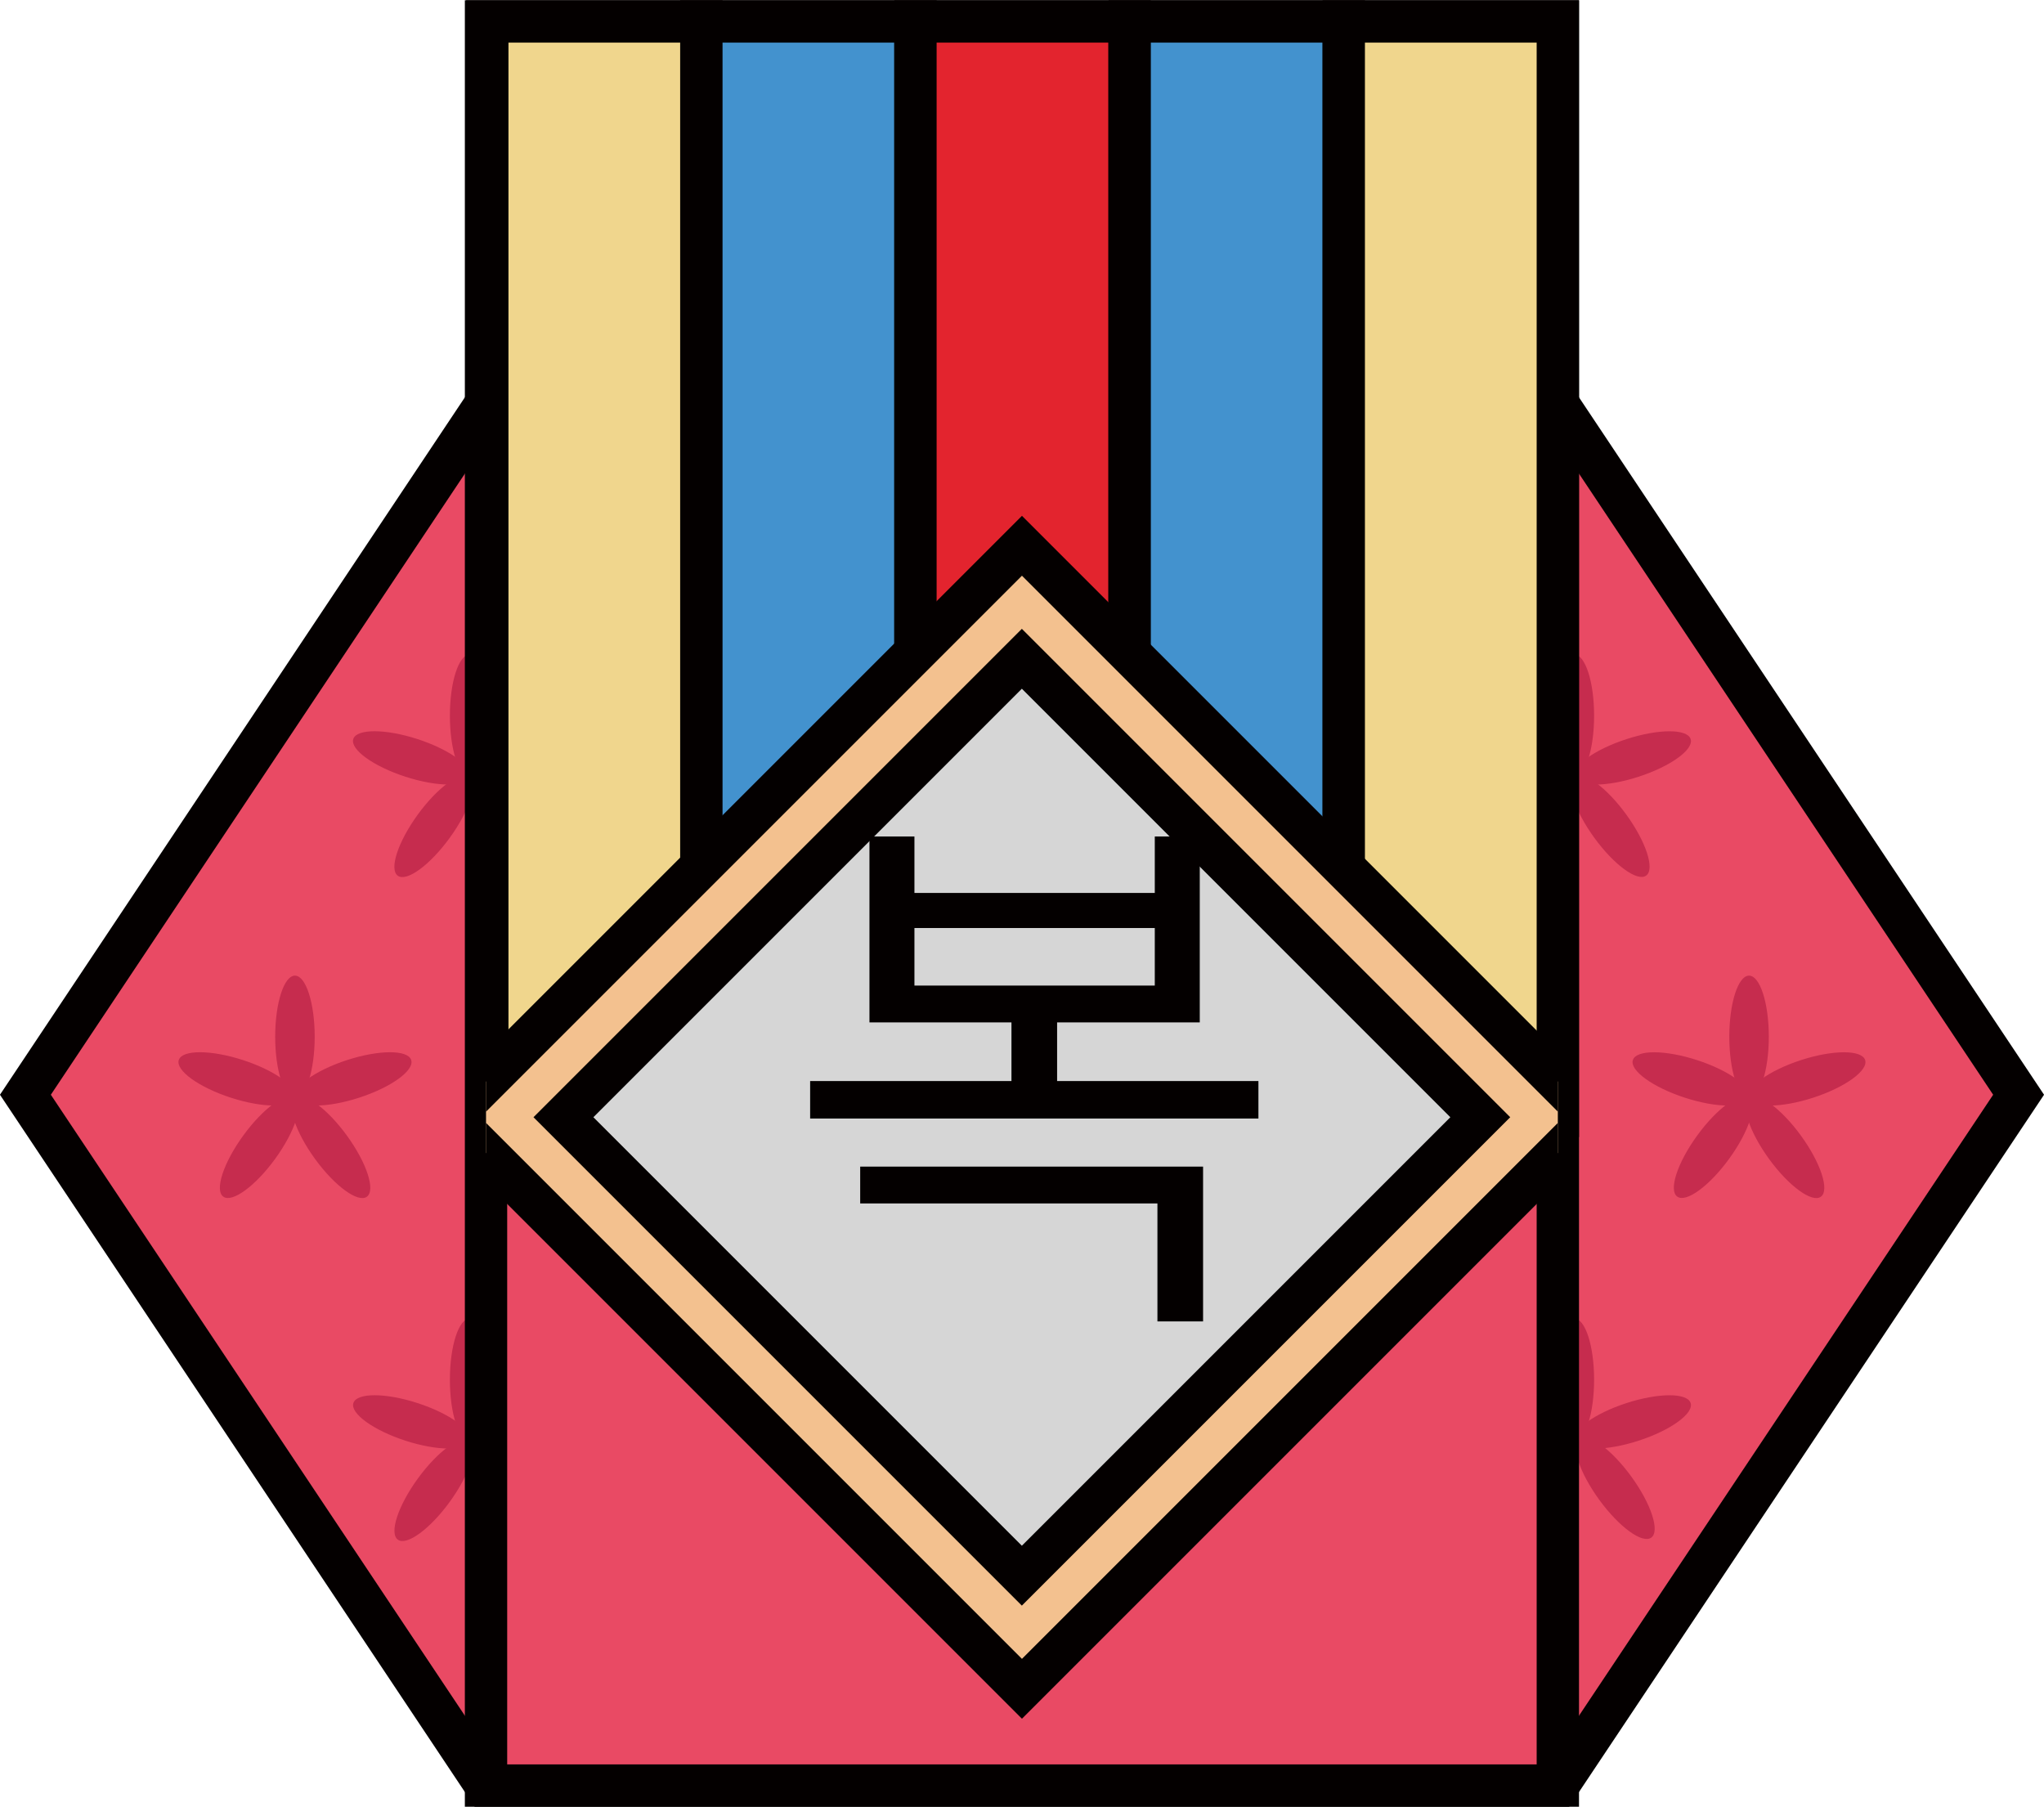
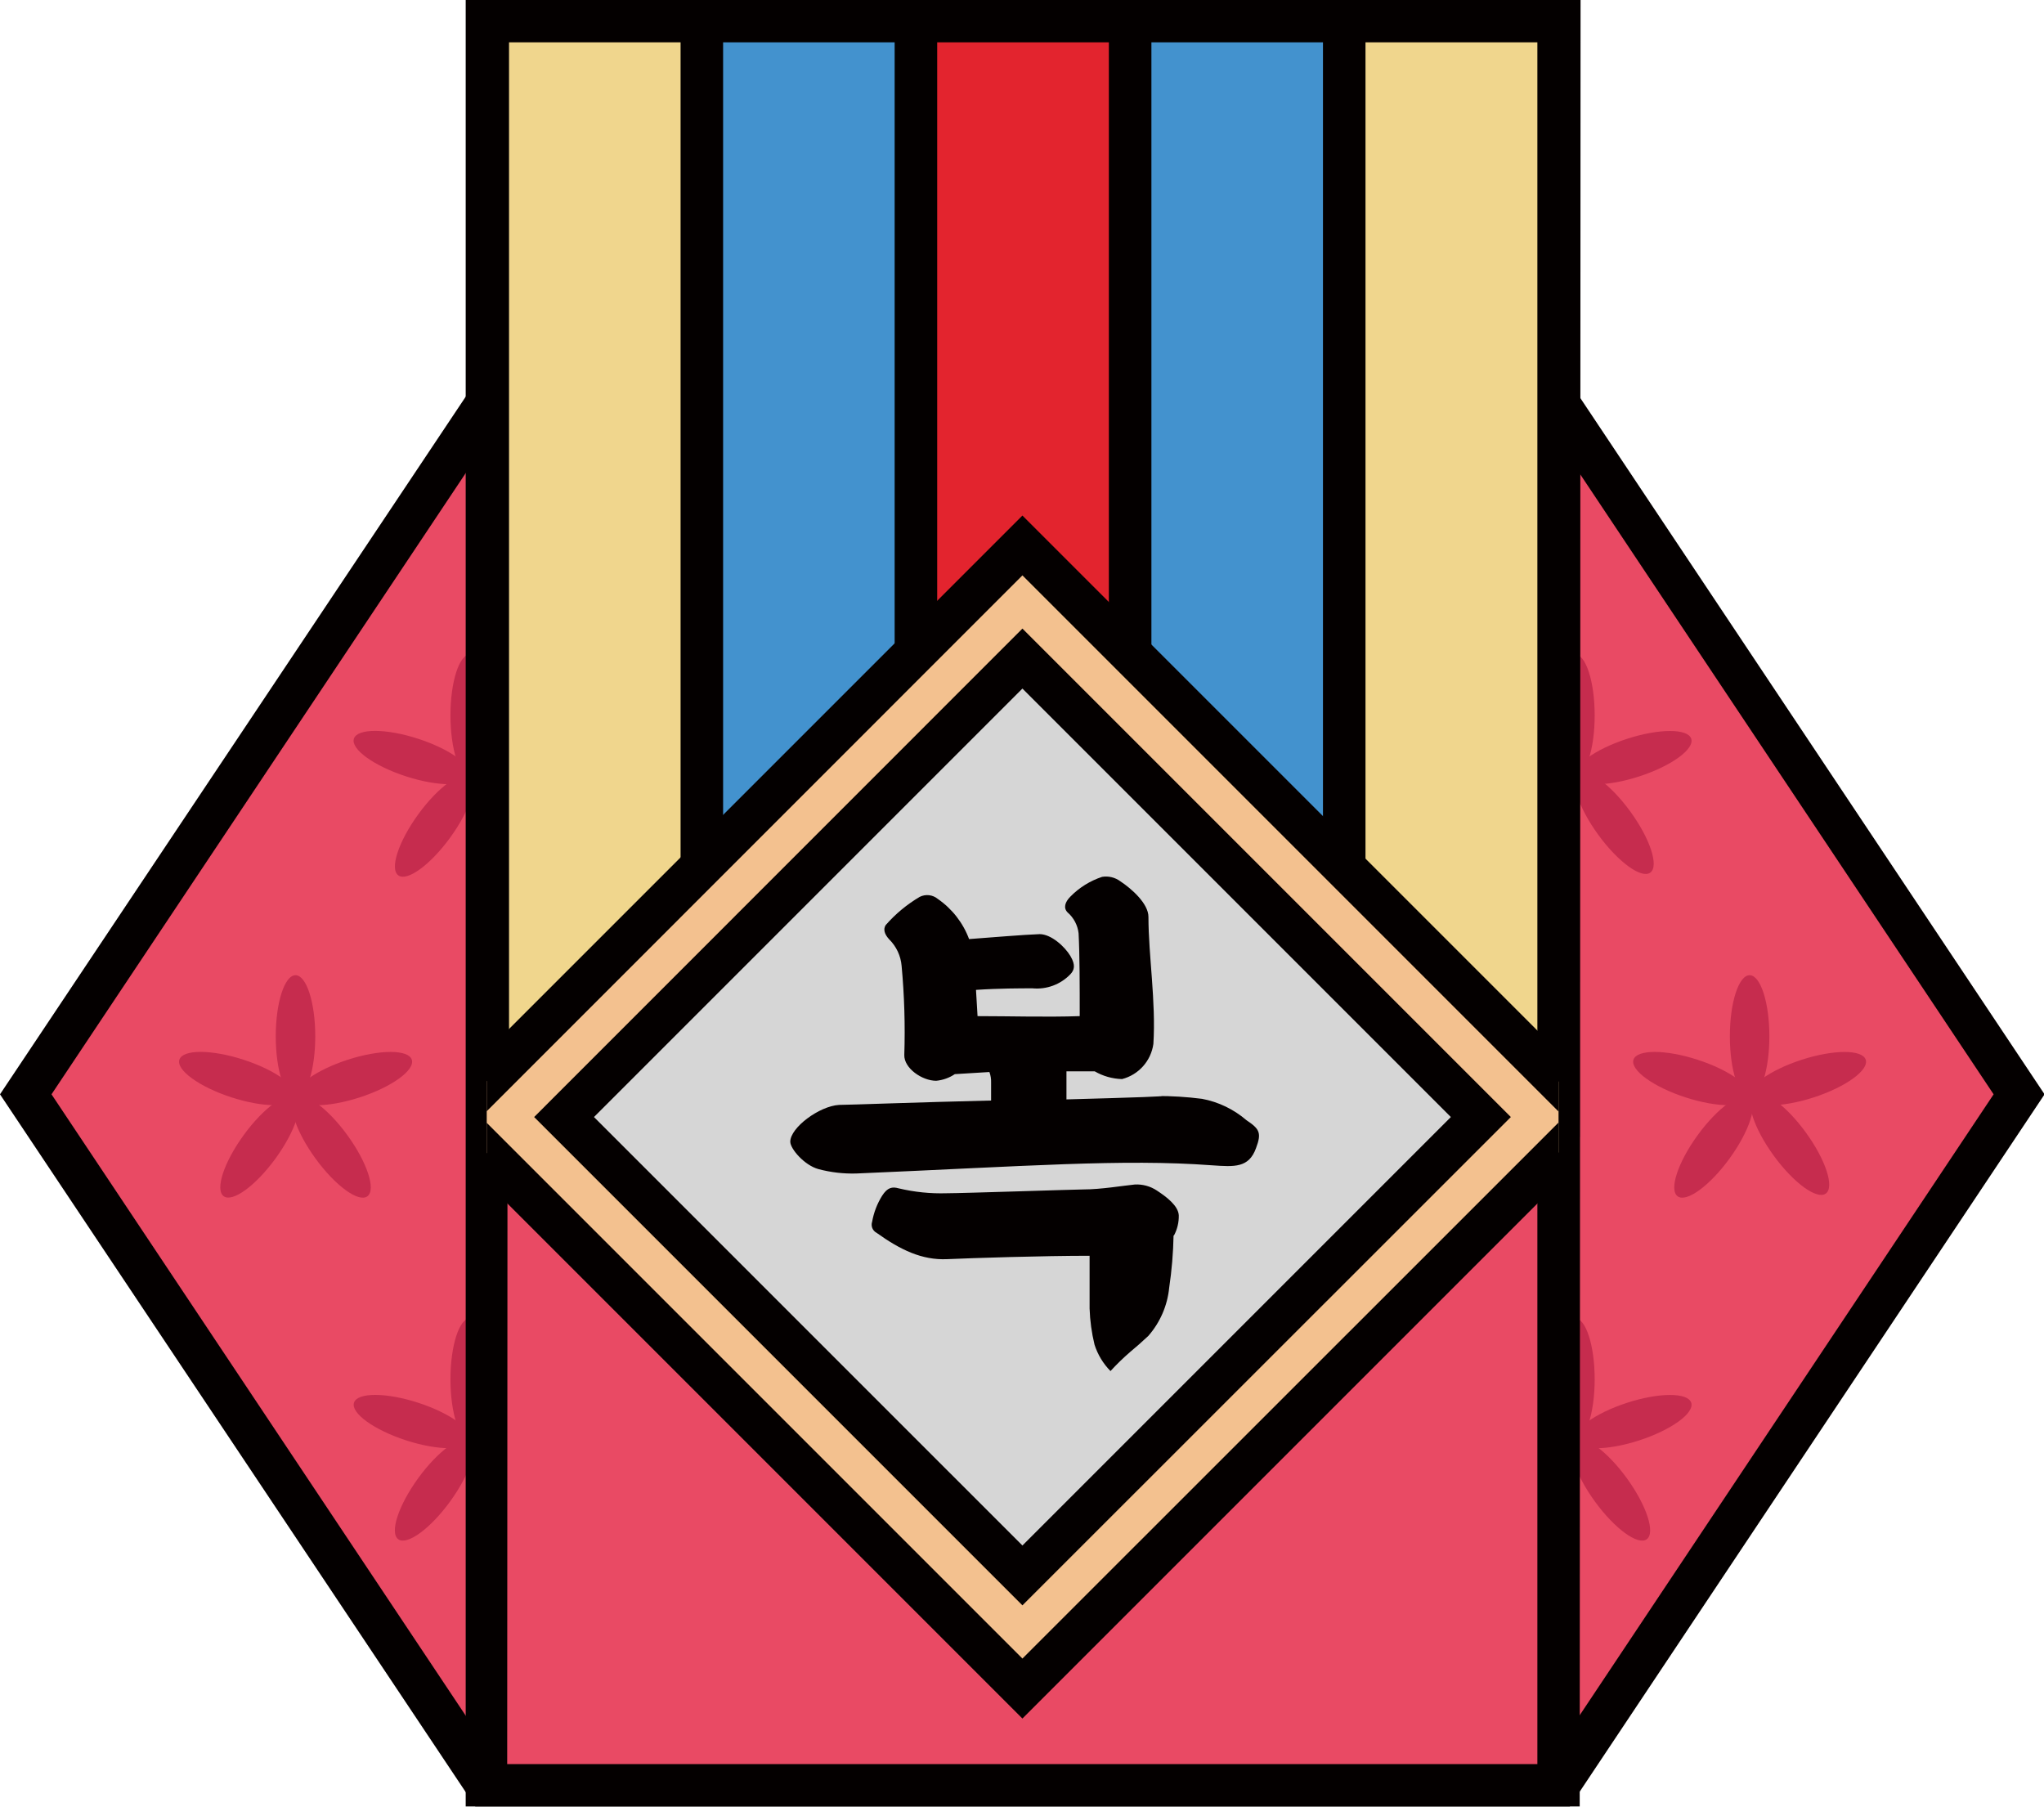
- <svg xmlns="http://www.w3.org/2000/svg" id="레이어_1" data-name="레이어 1" viewBox="0 0 144.84 128.02">
+ <svg xmlns="http://www.w3.org/2000/svg" id="레이어_1" data-name="레이어 1" viewBox="0 0 144.84 128">
  <defs>
-     <style>.cls-1,.cls-5{fill:none;}.cls-2,.cls-4{fill:#e94a64;}.cls-10,.cls-11,.cls-2,.cls-5,.cls-6,.cls-7,.cls-8{stroke:#040000;stroke-miterlimit:10;stroke-width:3px;}.cls-3{fill:#c62c4e;}.cls-6{fill:#f0d68d;}.cls-7{fill:#4392ce;}.cls-8{fill:#e3242e;}.cls-9{clip-path:url(#clip-path);}.cls-10{fill:#f3c18f;}.cls-11{fill:#d6d6d6;}.cls-12{font-size:38.88px;fill:#040000;font-family:BMEULJIRO-KSCpc-EUC-H, BM EULJIRO;}</style>
+     <style>.cls-1{fill:none;}.cls-2{fill:#e94a64;}.cls-3{fill:#040000;}.cls-4{fill:#c62c4e;}.cls-5{fill:#f0d68d;}.cls-6{fill:#4392ce;}.cls-7{fill:#e3242e;}.cls-8{clip-path:url(#clip-path);}.cls-9{fill:#f3c18f;}.cls-10{fill:#d6d6d6;}</style>
    <clipPath id="clip-path">
-       <rect class="cls-1" x="34.44" y="1.52" width="75.95" height="125" />
+       <rect class="cls-1" x="34.49" y="1.5" width="75.95" height="125" />
    </clipPath>
  </defs>
-   <polygon class="cls-2" points="110.39 28.61 34.44 28.61 1.8 77.57 34.44 126.52 110.39 126.52 143.04 77.57 110.39 28.61" />
-   <ellipse class="cls-3" cx="20.9" cy="73.46" rx="1.4" ry="4.33" />
-   <ellipse class="cls-3" cx="16.79" cy="76.45" rx="1.4" ry="4.33" transform="translate(-61.11 68.79) rotate(-72)" />
-   <ellipse class="cls-3" cx="18.36" cy="81.29" rx="4.33" ry="1.4" transform="translate(-58.19 48.36) rotate(-54)" />
-   <ellipse class="cls-3" cx="23.45" cy="81.29" rx="1.4" ry="4.33" transform="translate(-43.3 29.31) rotate(-36)" />
-   <ellipse class="cls-3" cx="25.02" cy="76.45" rx="4.33" ry="1.4" transform="translate(-22.4 11.47) rotate(-18)" />
-   <ellipse class="cls-3" cx="33.28" cy="97.76" rx="1.4" ry="4.33" />
-   <ellipse class="cls-3" cx="29.16" cy="100.75" rx="1.4" ry="4.33" transform="translate(-75.67 97.35) rotate(-72)" />
-   <ellipse class="cls-3" cx="30.73" cy="105.59" rx="4.33" ry="1.4" transform="translate(-72.75 68.39) rotate(-54)" />
-   <ellipse class="cls-3" cx="35.82" cy="105.59" rx="1.4" ry="4.33" transform="translate(-55.22 41.22) rotate(-36)" />
-   <ellipse class="cls-3" cx="37.39" cy="100.75" rx="4.33" ry="1.4" transform="translate(-29.3 16.49) rotate(-18)" />
-   <ellipse class="cls-3" cx="33.28" cy="50.71" rx="1.4" ry="4.33" />
-   <ellipse class="cls-3" cx="29.16" cy="53.7" rx="1.4" ry="4.33" transform="translate(-30.93 64.84) rotate(-72)" />
-   <ellipse class="cls-3" cx="30.73" cy="58.54" rx="4.33" ry="1.4" transform="translate(-34.69 49) rotate(-54)" />
-   <ellipse class="cls-3" cx="35.82" cy="58.54" rx="1.4" ry="4.33" transform="translate(-27.57 32.24) rotate(-36)" />
-   <ellipse class="cls-3" cx="37.39" cy="53.7" rx="4.33" ry="1.4" transform="translate(-14.77 14.18) rotate(-18)" />
-   <ellipse class="cls-3" cx="123.94" cy="73.46" rx="1.4" ry="4.33" />
-   <ellipse class="cls-3" cx="128.05" cy="76.45" rx="4.33" ry="1.4" transform="translate(-17.36 43.31) rotate(-18)" />
-   <ellipse class="cls-3" cx="126.48" cy="81.29" rx="1.4" ry="4.33" transform="translate(-23.62 89.87) rotate(-36)" />
-   <ellipse class="cls-3" cx="121.39" cy="81.29" rx="4.33" ry="1.4" transform="translate(-15.72 131.71) rotate(-54)" />
-   <ellipse class="cls-3" cx="119.82" cy="76.45" rx="1.4" ry="4.33" transform="translate(10.09 166.78) rotate(-72)" />
-   <ellipse class="cls-3" cx="111.56" cy="97.76" rx="1.4" ry="4.33" />
-   <ellipse class="cls-3" cx="115.68" cy="100.75" rx="4.33" ry="1.4" transform="translate(-25.47 40.68) rotate(-18)" />
-   <ellipse class="cls-3" cx="114.11" cy="105.59" rx="1.4" ry="4.33" transform="matrix(0.81, -0.59, 0.59, 0.81, -40.27, 87.24)" />
-   <ellipse class="cls-3" cx="109.02" cy="105.59" rx="4.33" ry="1.4" transform="translate(-40.48 131.72) rotate(-54)" />
-   <ellipse class="cls-3" cx="107.45" cy="100.75" rx="1.4" ry="4.33" transform="translate(-21.57 171.8) rotate(-72)" />
-   <ellipse class="cls-3" cx="111.56" cy="50.71" rx="1.4" ry="4.33" />
-   <ellipse class="cls-3" cx="115.68" cy="53.7" rx="4.33" ry="1.4" transform="translate(-10.93 38.38) rotate(-18)" />
-   <ellipse class="cls-3" cx="114.11" cy="58.54" rx="1.4" ry="4.33" transform="translate(-12.62 78.25) rotate(-36)" />
-   <ellipse class="cls-3" cx="109.02" cy="58.54" rx="4.33" ry="1.4" transform="translate(-2.42 112.33) rotate(-54)" />
-   <ellipse class="cls-3" cx="107.45" cy="53.7" rx="1.4" ry="4.33" transform="translate(23.17 139.3) rotate(-72)" />
-   <rect class="cls-4" x="34.44" y="1.52" width="75.95" height="125" />
-   <rect class="cls-5" x="34.44" y="1.52" width="75.95" height="125" />
-   <rect class="cls-6" x="34.53" y="1.52" width="15.17" height="77.55" />
-   <rect class="cls-7" x="49.7" y="1.52" width="15.17" height="77.55" />
-   <rect class="cls-8" x="64.87" y="1.52" width="15.17" height="77.55" />
-   <rect class="cls-7" x="80.05" y="1.52" width="15.17" height="77.55" />
-   <rect class="cls-6" x="95.22" y="1.52" width="15.17" height="77.55" />
-   <g class="cls-9">
-     <rect class="cls-10" x="43.78" y="50.53" width="57.27" height="57.27" transform="translate(179.6 83.94) rotate(135)" />
-     <rect class="cls-11" x="49.44" y="56.2" width="45.94" height="45.94" transform="translate(77.19 -28.02) rotate(45)" />
-     <text class="cls-12" transform="translate(55.47 90.6)">복</text>
+   <polygon class="cls-2" points="110.44 28.59 34.48 28.59 1.84 77.54 34.48 126.5 110.44 126.5 143.08 77.54 110.44 28.59" />
+   <path class="cls-3" d="M111.24,128H33.68L0,77.54,33.68,27.09h77.56l33.64,50.45Zm-75.95-3h74.34l31.64-47.46L109.63,30.09H35.29L3.65,77.54Z" />
+   <ellipse class="cls-4" cx="20.94" cy="73.43" rx="1.4" ry="4.33" />
+   <ellipse class="cls-4" cx="16.83" cy="76.43" rx="1.4" ry="4.33" transform="translate(-61.06 68.81) rotate(-72)" />
+   <ellipse class="cls-4" cx="18.4" cy="81.26" rx="4.33" ry="1.4" transform="translate(-58.16 48.38) rotate(-54)" />
+   <ellipse class="cls-4" cx="23.49" cy="81.26" rx="1.4" ry="4.33" transform="translate(-43.28 29.33) rotate(-36)" />
+   <ellipse class="cls-4" cx="25.06" cy="76.43" rx="4.33" ry="1.4" transform="translate(-22.39 11.48) rotate(-18)" />
+   <ellipse class="cls-4" cx="33.32" cy="97.73" rx="1.4" ry="4.33" />
+   <ellipse class="cls-4" cx="29.2" cy="100.73" rx="1.4" ry="4.33" transform="translate(-75.62 97.37) rotate(-72)" />
+   <ellipse class="cls-4" cx="30.77" cy="105.56" rx="4.33" ry="1.4" transform="translate(-72.72 68.41) rotate(-54)" />
+   <ellipse class="cls-4" cx="35.86" cy="105.56" rx="1.4" ry="4.33" transform="translate(-55.2 41.24) rotate(-36)" />
+   <ellipse class="cls-4" cx="37.43" cy="100.73" rx="4.33" ry="1.4" transform="translate(-29.29 16.5) rotate(-18)" />
+   <ellipse class="cls-4" cx="33.32" cy="50.69" rx="1.4" ry="4.33" />
+   <ellipse class="cls-4" cx="29.2" cy="53.68" rx="1.4" ry="4.33" transform="translate(-30.88 64.86) rotate(-72)" />
+   <ellipse class="cls-4" cx="30.77" cy="58.52" rx="4.33" ry="1.4" transform="translate(-34.66 49.02) rotate(-54)" />
+   <ellipse class="cls-4" cx="35.86" cy="58.52" rx="1.4" ry="4.33" transform="matrix(0.81, -0.59, 0.59, 0.81, -27.55, 32.26)" />
+   <ellipse class="cls-4" cx="37.43" cy="53.68" rx="4.33" ry="1.4" transform="translate(-14.76 14.2) rotate(-18)" />
+   <ellipse class="cls-4" cx="123.98" cy="73.43" rx="1.4" ry="4.33" />
+   <ellipse class="cls-4" cx="128.09" cy="76.43" rx="4.33" ry="1.4" transform="translate(-17.35 43.32) rotate(-18)" />
+   <ellipse class="cls-4" cx="126.52" cy="81.26" rx="1.4" ry="4.33" transform="matrix(0.81, -0.59, 0.59, 0.81, -23.6, 89.89)" />
+   <ellipse class="cls-4" cx="121.43" cy="81.26" rx="4.33" ry="1.4" transform="translate(-15.69 131.74) rotate(-54)" />
+   <ellipse class="cls-4" cx="119.86" cy="76.43" rx="1.4" ry="4.33" transform="translate(10.14 166.8) rotate(-72)" />
+   <ellipse class="cls-4" cx="111.6" cy="97.73" rx="1.4" ry="4.33" />
+   <ellipse class="cls-4" cx="115.72" cy="100.73" rx="4.33" ry="1.4" transform="translate(-25.46 40.69) rotate(-18)" />
+   <ellipse class="cls-4" cx="114.15" cy="105.56" rx="1.4" ry="4.33" transform="translate(-40.25 87.26) rotate(-36)" />
+   <ellipse class="cls-4" cx="109.06" cy="105.56" rx="4.33" ry="1.4" transform="translate(-40.45 131.75) rotate(-54)" />
+   <ellipse class="cls-4" cx="107.49" cy="100.73" rx="1.4" ry="4.33" transform="translate(-21.52 171.83) rotate(-72)" />
+   <ellipse class="cls-4" cx="111.6" cy="50.69" rx="1.4" ry="4.33" />
+   <ellipse class="cls-4" cx="115.72" cy="53.68" rx="4.33" ry="1.4" transform="translate(-10.92 38.39) rotate(-18)" />
+   <ellipse class="cls-4" cx="114.15" cy="58.52" rx="1.4" ry="4.33" transform="matrix(0.81, -0.59, 0.59, 0.81, -12.6, 78.27)" />
+   <ellipse class="cls-4" cx="109.06" cy="58.52" rx="4.33" ry="1.4" transform="translate(-2.39 112.35) rotate(-54)" />
+   <ellipse class="cls-4" cx="107.49" cy="53.68" rx="1.4" ry="4.33" transform="translate(23.22 139.32) rotate(-72)" />
+   <rect class="cls-2" x="34.49" y="1.5" width="75.95" height="125" />
+   <path class="cls-3" d="M111.94,128H33V0h79Zm-76-3h73V3H36Z" />
+   <rect class="cls-5" x="34.57" y="1.5" width="15.17" height="77.55" />
+   <path class="cls-3" d="M51.24,80.55H33.07V0H51.24Zm-15.17-3H48.24V3H36.07Z" />
+   <rect class="cls-6" x="49.74" y="1.5" width="15.17" height="77.55" />
+   <path class="cls-3" d="M66.41,80.55H48.24V0H66.41Zm-15.17-3H63.41V3H51.24Z" />
+   <rect class="cls-7" x="64.91" y="1.5" width="15.17" height="77.55" />
+   <path class="cls-3" d="M81.59,80.55H63.41V0H81.59Zm-15.18-3H78.59V3H66.41Z" />
+   <rect class="cls-6" x="80.09" y="1.5" width="15.17" height="77.55" />
+   <path class="cls-3" d="M96.76,80.55H78.59V0H96.76Zm-15.17-3H93.76V3H81.59Z" />
+   <rect class="cls-5" x="95.26" y="1.5" width="15.17" height="77.55" />
+   <path class="cls-3" d="M111.94,80.55H93.76V0h18.18Zm-15.18-3h12.18V3H96.76Z" />
+   <g class="cls-8">
+     <rect class="cls-9" x="43.82" y="50.51" width="57.27" height="57.27" transform="translate(179.65 83.88) rotate(135)" />
+     <path class="cls-3" d="M72.45,121.77,29.83,79.15,72.45,36.53l42.62,42.62ZM34.08,79.15l38.37,38.37,38.38-38.37L72.45,40.77Z" />
+     <rect class="cls-10" x="49.49" y="56.18" width="45.94" height="45.94" transform="translate(77.19 -28.05) rotate(45)" />
+     <path class="cls-3" d="M72.45,113.75l-34.6-34.6,34.6-34.61,34.61,34.61ZM42.09,79.15l30.36,30.36,30.36-30.36L72.45,48.79Z" />
+     <path class="cls-3" d="M89,81.36c-.51,1.4-1.52,1.32-3.12,1.21-6.29-.47-13.25.07-25.19.58A9.36,9.36,0,0,1,58,82.84c-1-.27-2-1.44-2-1.94,0-1,2.06-2.53,3.46-2.61.66,0,5.64-.19,10.77-.31V76.7a1.91,1.91,0,0,0-.12-.74l-2.45.15a2.85,2.85,0,0,1-1.32.47c-1,0-2.29-.89-2.26-1.83a50.8,50.8,0,0,0-.19-6.3,3,3,0,0,0-.89-1.9c-.32-.35-.43-.7-.24-1a9.87,9.87,0,0,1,2.41-2,1.18,1.18,0,0,1,1.29.15,6,6,0,0,1,2.21,2.84c1.64-.12,3.85-.31,5-.35.82,0,1.79.89,2.18,1.55s.27,1,0,1.29a3.29,3.29,0,0,1-2.69,1c-.81,0-2.37,0-4,.11L69.27,72c2.34,0,4.86.08,7.24,0,0-2.17,0-4.35-.08-5.87a2.3,2.3,0,0,0-.78-1.48c-.31-.31-.19-.73.2-1.12a5.6,5.6,0,0,1,2.25-1.4,1.71,1.71,0,0,1,1.28.31c.82.54,2,1.59,2,2.53,0,2.72.54,6,.35,9a3,3,0,0,1-2.22,2.49,4.08,4.08,0,0,1-1.94-.55c-.59,0-1.25,0-2,0v.27c0,.43,0,1.05,0,1.72,4.55-.12,7.89-.24,6.38-.24a24.75,24.75,0,0,1,3.23.2,6.73,6.73,0,0,1,3.14,1.51C89.26,80,89.41,80.27,89,81.36Zm-5.84,6.18a29,29,0,0,1-.31,3.7,6.09,6.09,0,0,1-1.48,3.42c-.46.43-.89.81-1.28,1.13a16.72,16.72,0,0,0-1.4,1.36,4.72,4.72,0,0,1-1.13-1.87,12.57,12.57,0,0,1-.35-2.56c0-.9,0-2.34,0-3.74-3.3,0-8.32.16-10.1.24s-3.31-.66-5-1.87a.65.65,0,0,1-.31-.78,5.19,5.19,0,0,1,.7-1.83c.39-.62.74-.66,1.17-.54a12.94,12.94,0,0,0,3.42.35c1.12,0,9.17-.27,9.68-.27,1.24,0,2.84-.27,3.65-.35a2.58,2.58,0,0,1,1.56.43c.7.46,1.51,1.08,1.55,1.75A2.89,2.89,0,0,1,83.19,87.54Z" />
  </g>
</svg>
